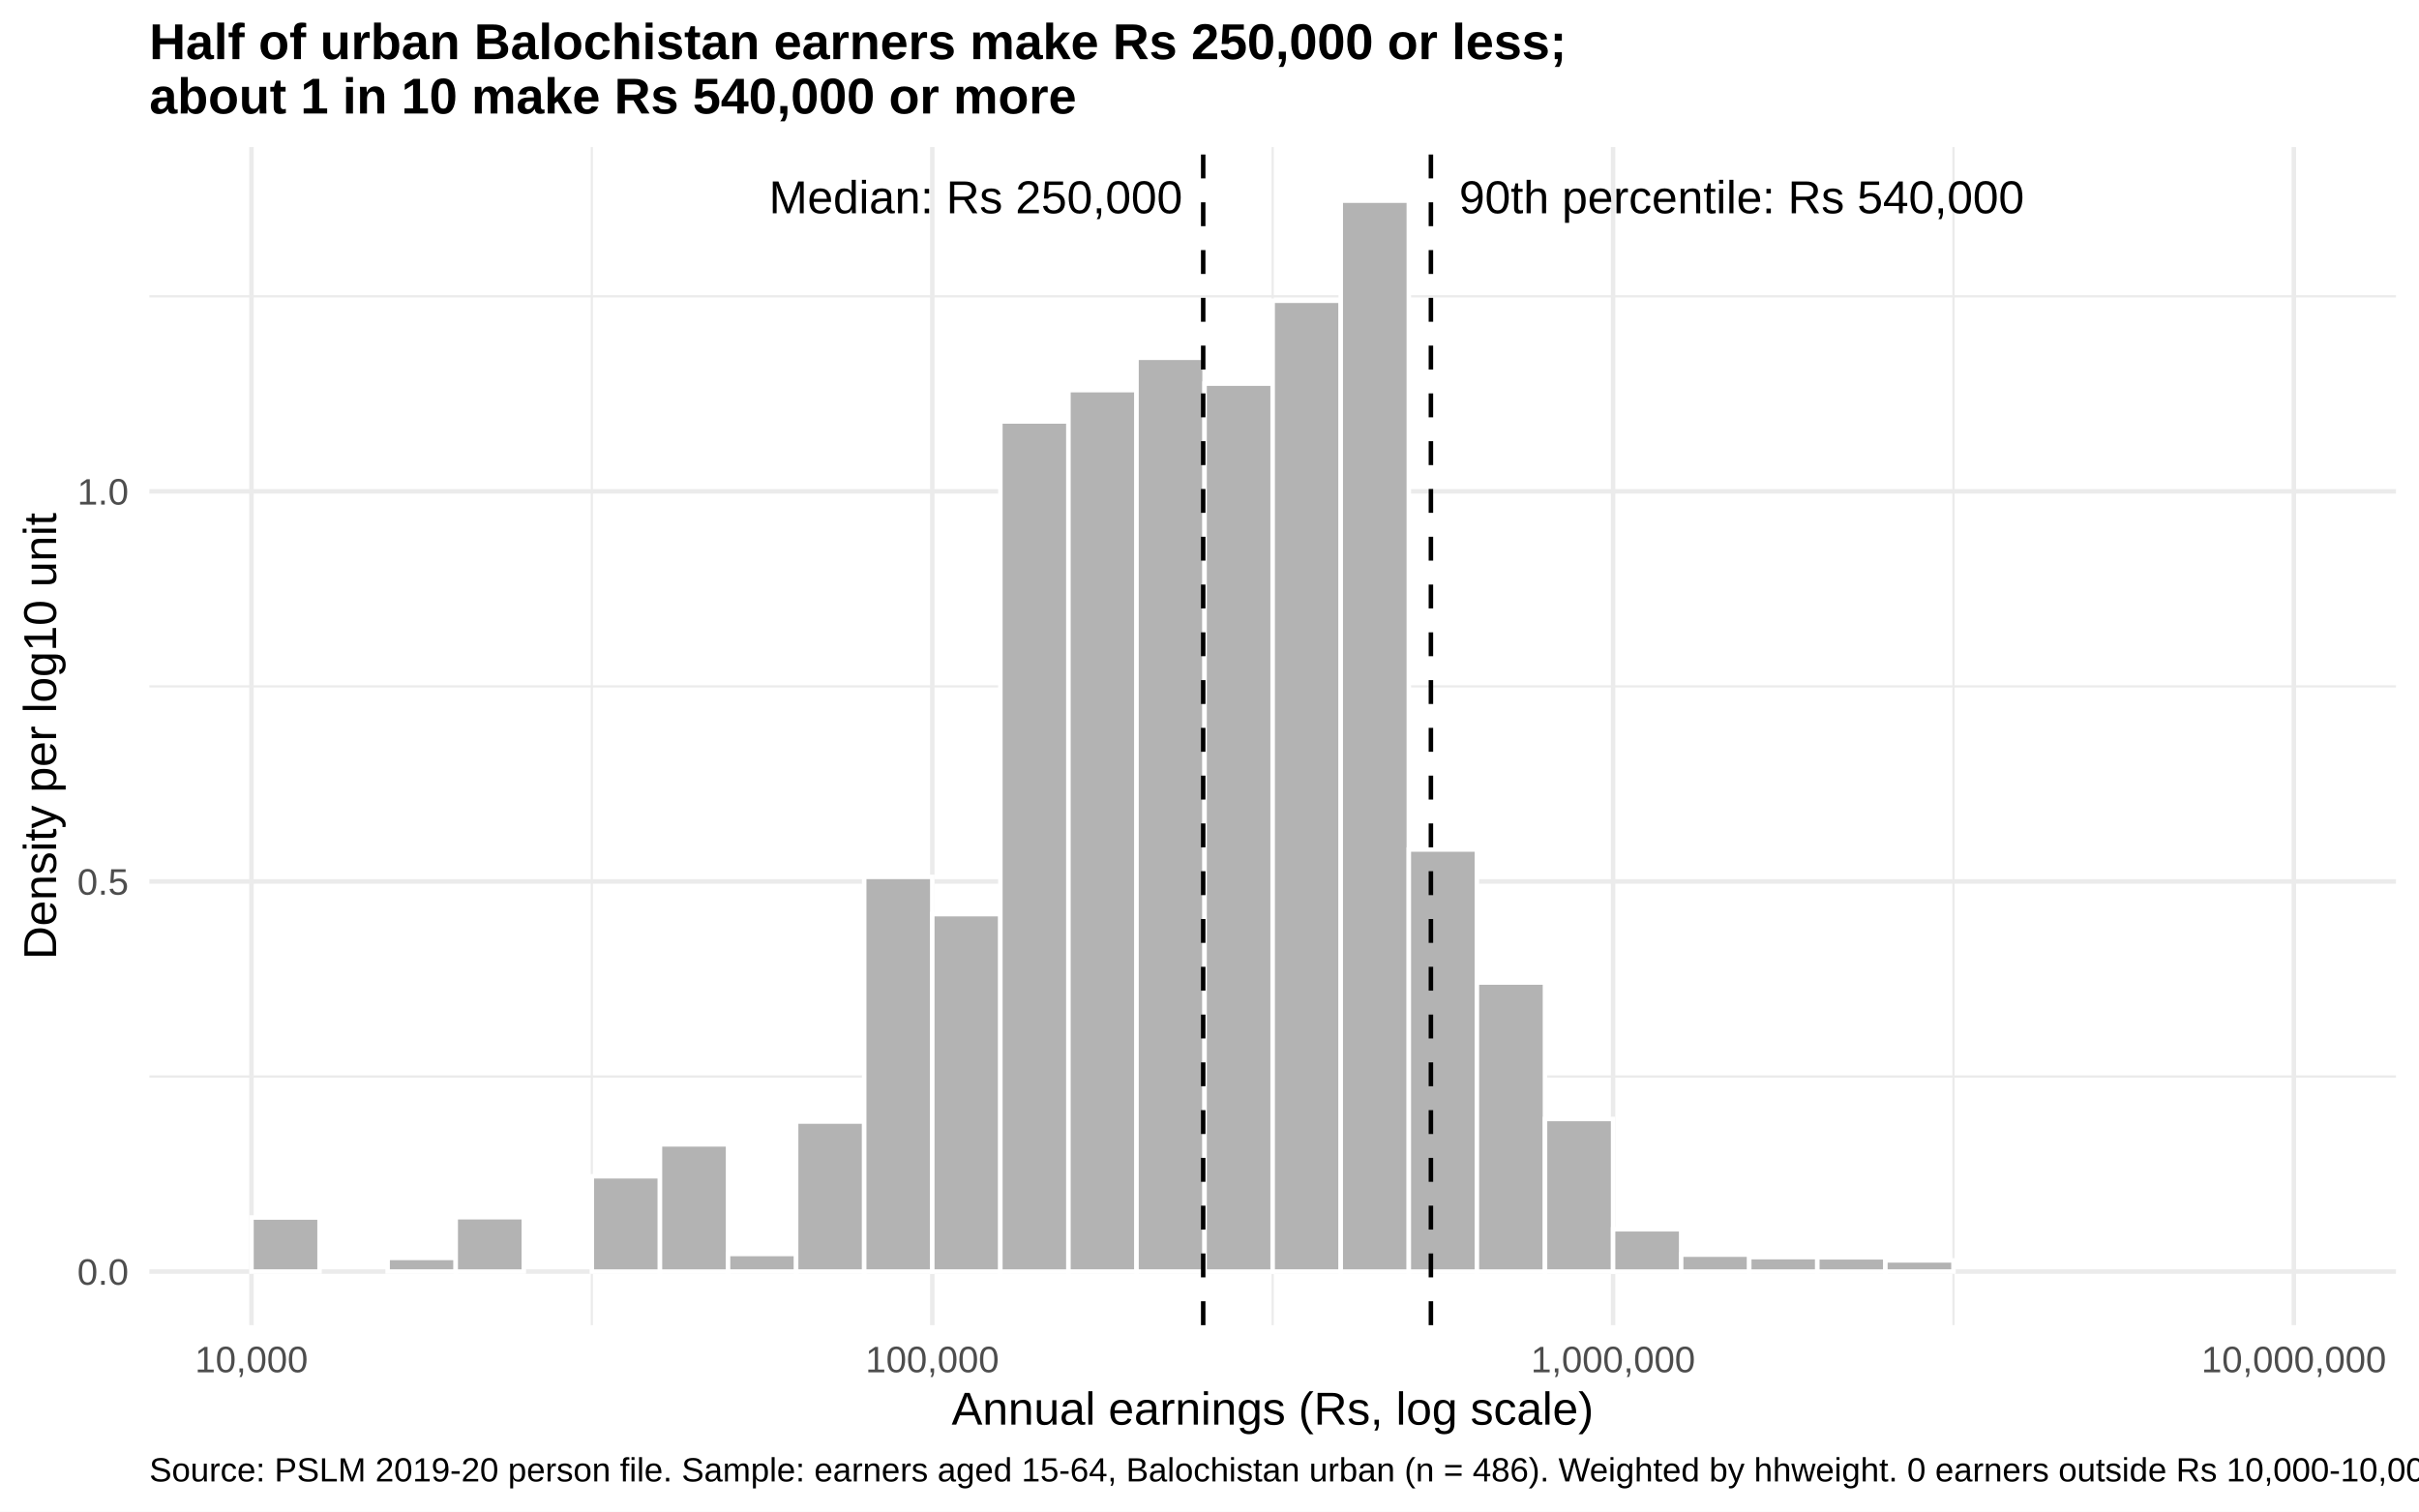
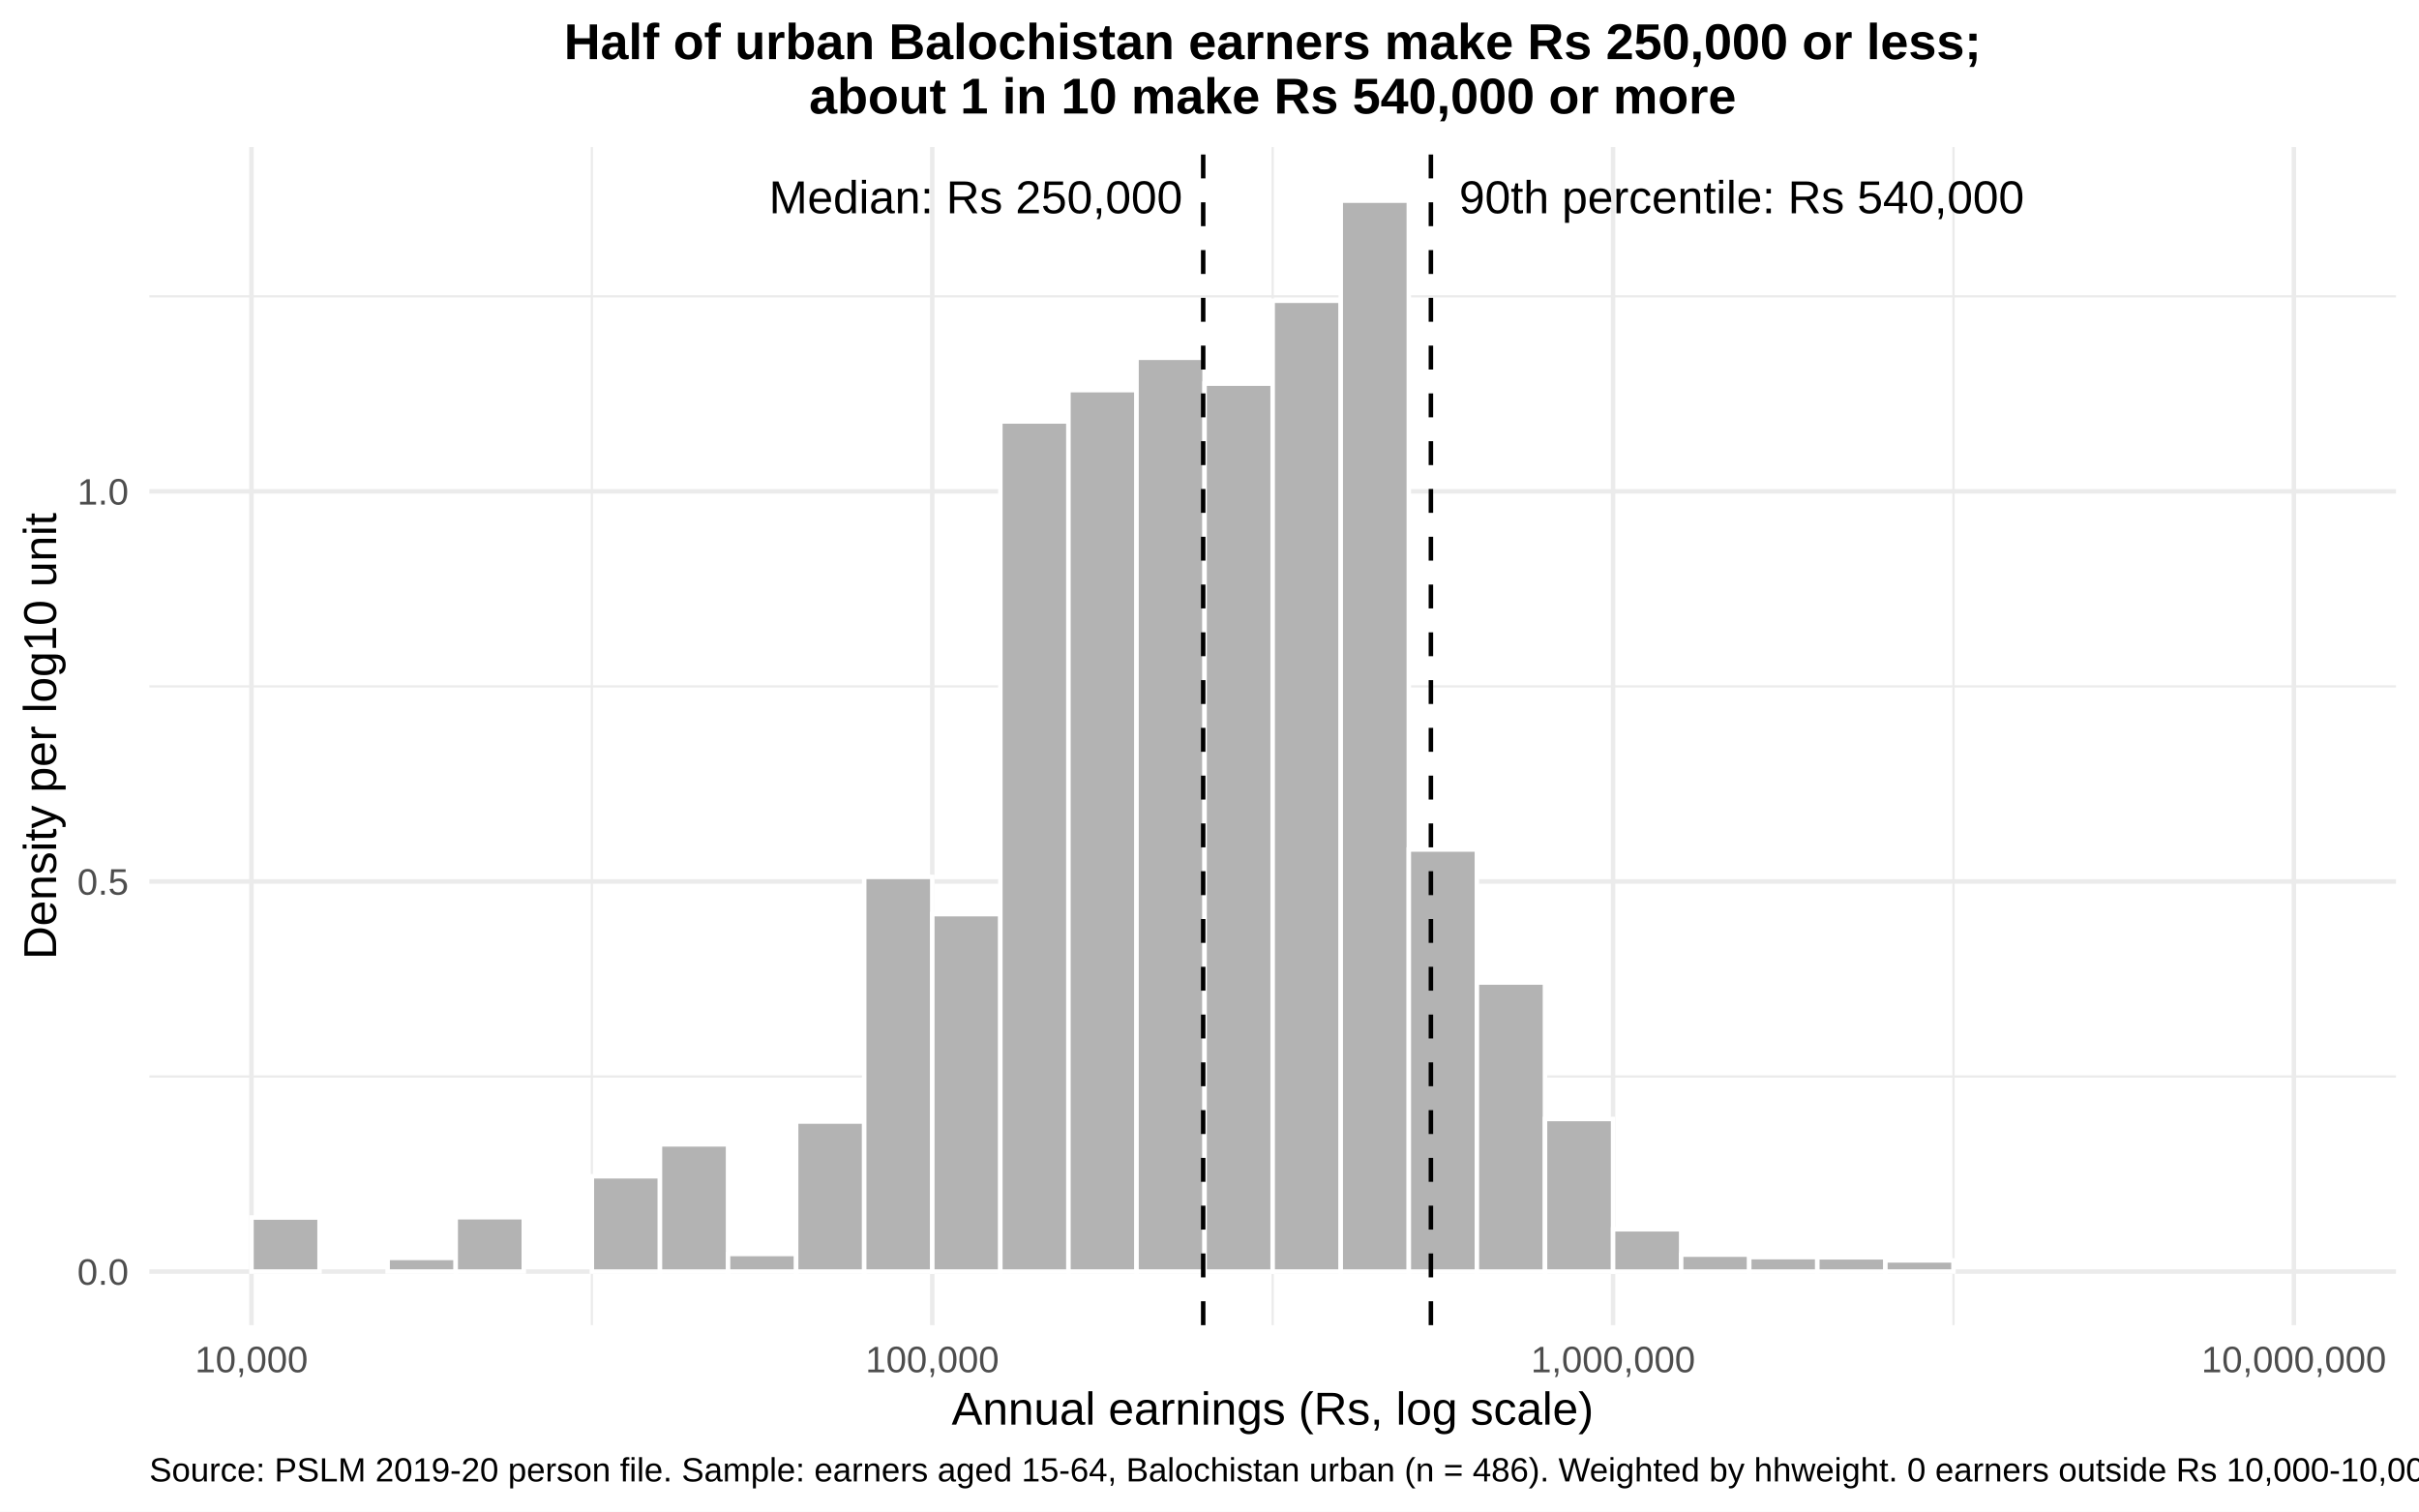
<svg xmlns="http://www.w3.org/2000/svg" width="576.00pt" height="360.00pt" viewBox="0 0 576.00 360.00">
  <g class="svglite">
    <defs>
      <style type="text/css">
    .svglite line, .svglite polyline, .svglite polygon, .svglite path, .svglite rect, .svglite circle {
      fill: none;
      stroke: #000000;
      stroke-linecap: round;
      stroke-linejoin: round;
      stroke-miterlimit: 10.00;
    }
    .svglite text {
      white-space: pre;
    }
    .svglite g.glyphgroup path {
      fill: inherit;
      stroke: none;
    }
  </style>
    </defs>
    <rect width="100%" height="100%" style="stroke: none; fill: #FFFFFF;" />
    <defs>
      <clipPath id="cpMC4wMHw1NzYuMDB8MC4wMHwzNjAuMDA=">
        <rect x="0.00" y="0.00" width="576.00" height="360.00" />
      </clipPath>
    </defs>
    <g clip-path="url(#cpMC4wMHw1NzYuMDB8MC4wMHwzNjAuMDA=)">
      <rect x="-0" y="0.00" width="576.00" height="360.00" style="stroke-width: 1.07; stroke: none; fill: #FFFFFF;" />
    </g>
    <defs>
      <clipPath id="cpMzUuNTZ8NTcwLjUyfDM1LjA0fDMxNS42MQ==">
        <rect x="35.56" y="35.04" width="534.96" height="280.57" />
      </clipPath>
    </defs>
    <g clip-path="url(#cpMzUuNTZ8NTcwLjUyfDM1LjA0fDMxNS42MQ==)">
      <polyline points="35.56,256.40 570.52,256.40 " style="stroke-width: 0.53; stroke: #EBEBEB; stroke-linecap: butt;" />
      <polyline points="35.56,163.48 570.52,163.48 " style="stroke-width: 0.53; stroke: #EBEBEB; stroke-linecap: butt;" />
      <polyline points="35.56,70.57 570.52,70.57 " style="stroke-width: 0.53; stroke: #EBEBEB; stroke-linecap: butt;" />
      <polyline points="140.93,315.61 140.93,35.04 " style="stroke-width: 0.53; stroke: #EBEBEB; stroke-linecap: butt;" />
      <polyline points="303.04,315.61 303.04,35.04 " style="stroke-width: 0.53; stroke: #EBEBEB; stroke-linecap: butt;" />
      <polyline points="465.15,315.61 465.15,35.04 " style="stroke-width: 0.53; stroke: #EBEBEB; stroke-linecap: butt;" />
      <polyline points="35.56,302.85 570.52,302.85 " style="stroke-width: 1.07; stroke: #EBEBEB; stroke-linecap: butt;" />
      <polyline points="35.56,209.94 570.52,209.94 " style="stroke-width: 1.07; stroke: #EBEBEB; stroke-linecap: butt;" />
      <polyline points="35.56,117.03 570.52,117.03 " style="stroke-width: 1.07; stroke: #EBEBEB; stroke-linecap: butt;" />
      <polyline points="59.88,315.61 59.88,35.04 " style="stroke-width: 1.07; stroke: #EBEBEB; stroke-linecap: butt;" />
      <polyline points="221.99,315.61 221.99,35.04 " style="stroke-width: 1.07; stroke: #EBEBEB; stroke-linecap: butt;" />
      <polyline points="384.10,315.61 384.10,35.04 " style="stroke-width: 1.07; stroke: #EBEBEB; stroke-linecap: butt;" />
      <polyline points="546.20,315.61 546.20,35.04 " style="stroke-width: 1.07; stroke: #EBEBEB; stroke-linecap: butt;" />
      <rect x="59.88" y="289.98" width="16.21" height="12.87" style="stroke-width: 1.07; stroke: #FFFFFF; stroke-linecap: butt; stroke-linejoin: miter; fill: #B3B3B3;" />
      <rect x="76.09" y="302.85" width="16.21" height="0.00" style="stroke-width: 1.07; stroke: #FFFFFF; stroke-linecap: butt; stroke-linejoin: miter; fill: #B3B3B3;" />
      <rect x="92.30" y="299.60" width="16.21" height="3.25" style="stroke-width: 1.07; stroke: #FFFFFF; stroke-linecap: butt; stroke-linejoin: miter; fill: #B3B3B3;" />
      <rect x="108.51" y="289.91" width="16.21" height="12.95" style="stroke-width: 1.07; stroke: #FFFFFF; stroke-linecap: butt; stroke-linejoin: miter; fill: #B3B3B3;" />
      <rect x="124.72" y="302.85" width="16.21" height="0.00" style="stroke-width: 1.07; stroke: #FFFFFF; stroke-linecap: butt; stroke-linejoin: miter; fill: #B3B3B3;" />
      <rect x="140.93" y="280.16" width="16.21" height="22.70" style="stroke-width: 1.07; stroke: #FFFFFF; stroke-linecap: butt; stroke-linejoin: miter; fill: #B3B3B3;" />
      <rect x="157.15" y="272.56" width="16.21" height="30.30" style="stroke-width: 1.07; stroke: #FFFFFF; stroke-linecap: butt; stroke-linejoin: miter; fill: #B3B3B3;" />
      <rect x="173.36" y="298.66" width="16.21" height="4.19" style="stroke-width: 1.07; stroke: #FFFFFF; stroke-linecap: butt; stroke-linejoin: miter; fill: #B3B3B3;" />
      <rect x="189.57" y="267.12" width="16.21" height="35.73" style="stroke-width: 1.07; stroke: #FFFFFF; stroke-linecap: butt; stroke-linejoin: miter; fill: #B3B3B3;" />
      <rect x="205.78" y="208.85" width="16.21" height="94.00" style="stroke-width: 1.07; stroke: #FFFFFF; stroke-linecap: butt; stroke-linejoin: miter; fill: #B3B3B3;" />
      <rect x="221.99" y="217.72" width="16.21" height="85.13" style="stroke-width: 1.07; stroke: #FFFFFF; stroke-linecap: butt; stroke-linejoin: miter; fill: #B3B3B3;" />
      <rect x="238.20" y="100.38" width="16.21" height="202.48" style="stroke-width: 1.07; stroke: #FFFFFF; stroke-linecap: butt; stroke-linejoin: miter; fill: #B3B3B3;" />
      <rect x="254.41" y="92.92" width="16.21" height="209.93" style="stroke-width: 1.07; stroke: #FFFFFF; stroke-linecap: butt; stroke-linejoin: miter; fill: #B3B3B3;" />
      <rect x="270.62" y="85.21" width="16.21" height="217.64" style="stroke-width: 1.07; stroke: #FFFFFF; stroke-linecap: butt; stroke-linejoin: miter; fill: #B3B3B3;" />
      <rect x="286.83" y="91.37" width="16.21" height="211.49" style="stroke-width: 1.07; stroke: #FFFFFF; stroke-linecap: butt; stroke-linejoin: miter; fill: #B3B3B3;" />
      <rect x="303.04" y="71.63" width="16.21" height="231.22" style="stroke-width: 1.07; stroke: #FFFFFF; stroke-linecap: butt; stroke-linejoin: miter; fill: #B3B3B3;" />
      <rect x="319.25" y="47.79" width="16.21" height="255.07" style="stroke-width: 1.07; stroke: #FFFFFF; stroke-linecap: butt; stroke-linejoin: miter; fill: #B3B3B3;" />
      <rect x="335.46" y="202.33" width="16.21" height="100.53" style="stroke-width: 1.07; stroke: #FFFFFF; stroke-linecap: butt; stroke-linejoin: miter; fill: #B3B3B3;" />
      <rect x="351.67" y="234.01" width="16.21" height="68.85" style="stroke-width: 1.07; stroke: #FFFFFF; stroke-linecap: butt; stroke-linejoin: miter; fill: #B3B3B3;" />
      <rect x="367.89" y="266.51" width="16.21" height="36.34" style="stroke-width: 1.07; stroke: #FFFFFF; stroke-linecap: butt; stroke-linejoin: miter; fill: #B3B3B3;" />
      <rect x="384.10" y="292.78" width="16.21" height="10.08" style="stroke-width: 1.07; stroke: #FFFFFF; stroke-linecap: butt; stroke-linejoin: miter; fill: #B3B3B3;" />
      <rect x="400.31" y="298.82" width="16.21" height="4.04" style="stroke-width: 1.07; stroke: #FFFFFF; stroke-linecap: butt; stroke-linejoin: miter; fill: #B3B3B3;" />
      <rect x="416.52" y="299.41" width="16.21" height="3.45" style="stroke-width: 1.07; stroke: #FFFFFF; stroke-linecap: butt; stroke-linejoin: miter; fill: #B3B3B3;" />
      <rect x="432.73" y="299.46" width="16.21" height="3.40" style="stroke-width: 1.07; stroke: #FFFFFF; stroke-linecap: butt; stroke-linejoin: miter; fill: #B3B3B3;" />
      <rect x="448.94" y="300.19" width="16.21" height="2.66" style="stroke-width: 1.07; stroke: #FFFFFF; stroke-linecap: butt; stroke-linejoin: miter; fill: #B3B3B3;" />
      <rect x="465.15" y="302.85" width="16.21" height="0.00" style="stroke-width: 1.07; stroke: #FFFFFF; stroke-linecap: butt; stroke-linejoin: miter; fill: #B3B3B3;" />
      <rect x="481.36" y="302.85" width="16.21" height="0.00" style="stroke-width: 1.07; stroke: #FFFFFF; stroke-linecap: butt; stroke-linejoin: miter; fill: #B3B3B3;" />
      <rect x="497.57" y="302.85" width="16.21" height="0.00" style="stroke-width: 1.07; stroke: #FFFFFF; stroke-linecap: butt; stroke-linejoin: miter; fill: #B3B3B3;" />
      <rect x="513.78" y="302.85" width="16.21" height="0.00" style="stroke-width: 1.07; stroke: #FFFFFF; stroke-linecap: butt; stroke-linejoin: miter; fill: #B3B3B3;" />
      <rect x="529.99" y="302.85" width="16.21" height="0.00" style="stroke-width: 1.07; stroke: #FFFFFF; stroke-linecap: butt; stroke-linejoin: miter; fill: #B3B3B3;" />
      <line x1="286.50" y1="315.61" x2="286.50" y2="35.04" style="stroke-width: 1.07; stroke-dasharray: 5.69,5.69; stroke-linecap: butt;" />
      <line x1="340.72" y1="315.61" x2="340.72" y2="35.04" style="stroke-width: 1.07; stroke-dasharray: 5.69,5.69; stroke-linecap: butt;" />
      <text x="281.57" y="50.79" text-anchor="end" style="font-size: 11.00px; font-family: &quot;Arial&quot;;" textLength="98.53px" lengthAdjust="spacingAndGlyphs">Median: Rs 250,000</text>
      <text x="347.45" y="50.79" style="font-size: 11.00px; font-family: &quot;Arial&quot;;" textLength="134.66px" lengthAdjust="spacingAndGlyphs">90th percentile: Rs 540,000</text>
    </g>
    <g clip-path="url(#cpMC4wMHw1NzYuMDB8MC4wMHwzNjAuMDA=)">
      <text x="30.63" y="306.00" text-anchor="end" style="font-size: 8.80px;fill: #4D4D4D; font-family: &quot;Arial&quot;;" textLength="12.22px" lengthAdjust="spacingAndGlyphs">0.0</text>
      <text x="30.63" y="213.09" text-anchor="end" style="font-size: 8.80px;fill: #4D4D4D; font-family: &quot;Arial&quot;;" textLength="12.22px" lengthAdjust="spacingAndGlyphs">0.5</text>
      <text x="30.63" y="120.18" text-anchor="end" style="font-size: 8.80px;fill: #4D4D4D; font-family: &quot;Arial&quot;;" textLength="12.22px" lengthAdjust="spacingAndGlyphs">1.0</text>
      <text x="59.88" y="326.84" text-anchor="middle" style="font-size: 8.80px;fill: #4D4D4D; font-family: &quot;Arial&quot;;" textLength="26.89px" lengthAdjust="spacingAndGlyphs">10,000</text>
      <text x="221.99" y="326.84" text-anchor="middle" style="font-size: 8.80px;fill: #4D4D4D; font-family: &quot;Arial&quot;;" textLength="31.78px" lengthAdjust="spacingAndGlyphs">100,000</text>
      <text x="384.10" y="326.84" text-anchor="middle" style="font-size: 8.80px;fill: #4D4D4D; font-family: &quot;Arial&quot;;" textLength="39.11px" lengthAdjust="spacingAndGlyphs">1,000,000</text>
      <text x="546.20" y="326.84" text-anchor="middle" style="font-size: 8.80px;fill: #4D4D4D; font-family: &quot;Arial&quot;;" textLength="44.00px" lengthAdjust="spacingAndGlyphs">10,000,000</text>
      <text x="303.04" y="339.31" text-anchor="middle" style="font-size: 11.00px; font-family: &quot;Arial&quot;;" textLength="152.94px" lengthAdjust="spacingAndGlyphs">Annual earnings (Rs, log scale)</text>
      <text transform="translate(13.36,175.32) rotate(-90)" text-anchor="middle" style="font-size: 11.00px; font-family: &quot;Arial&quot;;" textLength="106.47px" lengthAdjust="spacingAndGlyphs">Density per log10 unit</text>
-       <text x="35.56" y="14.08" style="font-size: 12.00px; font-weight: bold; font-family: &quot;Arial&quot;;" textLength="337.38px" lengthAdjust="spacingAndGlyphs">Half of urban Balochistan earners make Rs 250,000 or less;</text>
-       <text x="35.56" y="27.04" style="font-size: 12.00px; font-weight: bold; font-family: &quot;Arial&quot;;" textLength="220.69px" lengthAdjust="spacingAndGlyphs">about 1 in 10 make Rs 540,000 or more</text>
+       <text x="303.04" y="14.08" text-anchor="middle" style="font-size: 12.00px; font-weight: bold; font-family: &quot;Arial&quot;;" textLength="337.38px" lengthAdjust="spacingAndGlyphs">Half of urban Balochistan earners make Rs 250,000 or less;</text>
+       <text x="303.04" y="27.04" text-anchor="middle" style="font-size: 12.00px; font-weight: bold; font-family: &quot;Arial&quot;;" textLength="220.69px" lengthAdjust="spacingAndGlyphs">about 1 in 10 make Rs 540,000 or more</text>
      <text x="35.56" y="352.84" style="font-size: 8.00px; font-family: &quot;Arial&quot;;" textLength="598.59px" lengthAdjust="spacingAndGlyphs">Source: PSLM 2019-20 person file. Sample: earners aged 15-64, Balochistan urban (n = 486). Weighted by hhweight. 0 earners outside Rs 10,000-10,000,000 excluded.</text>
    </g>
  </g>
</svg>
